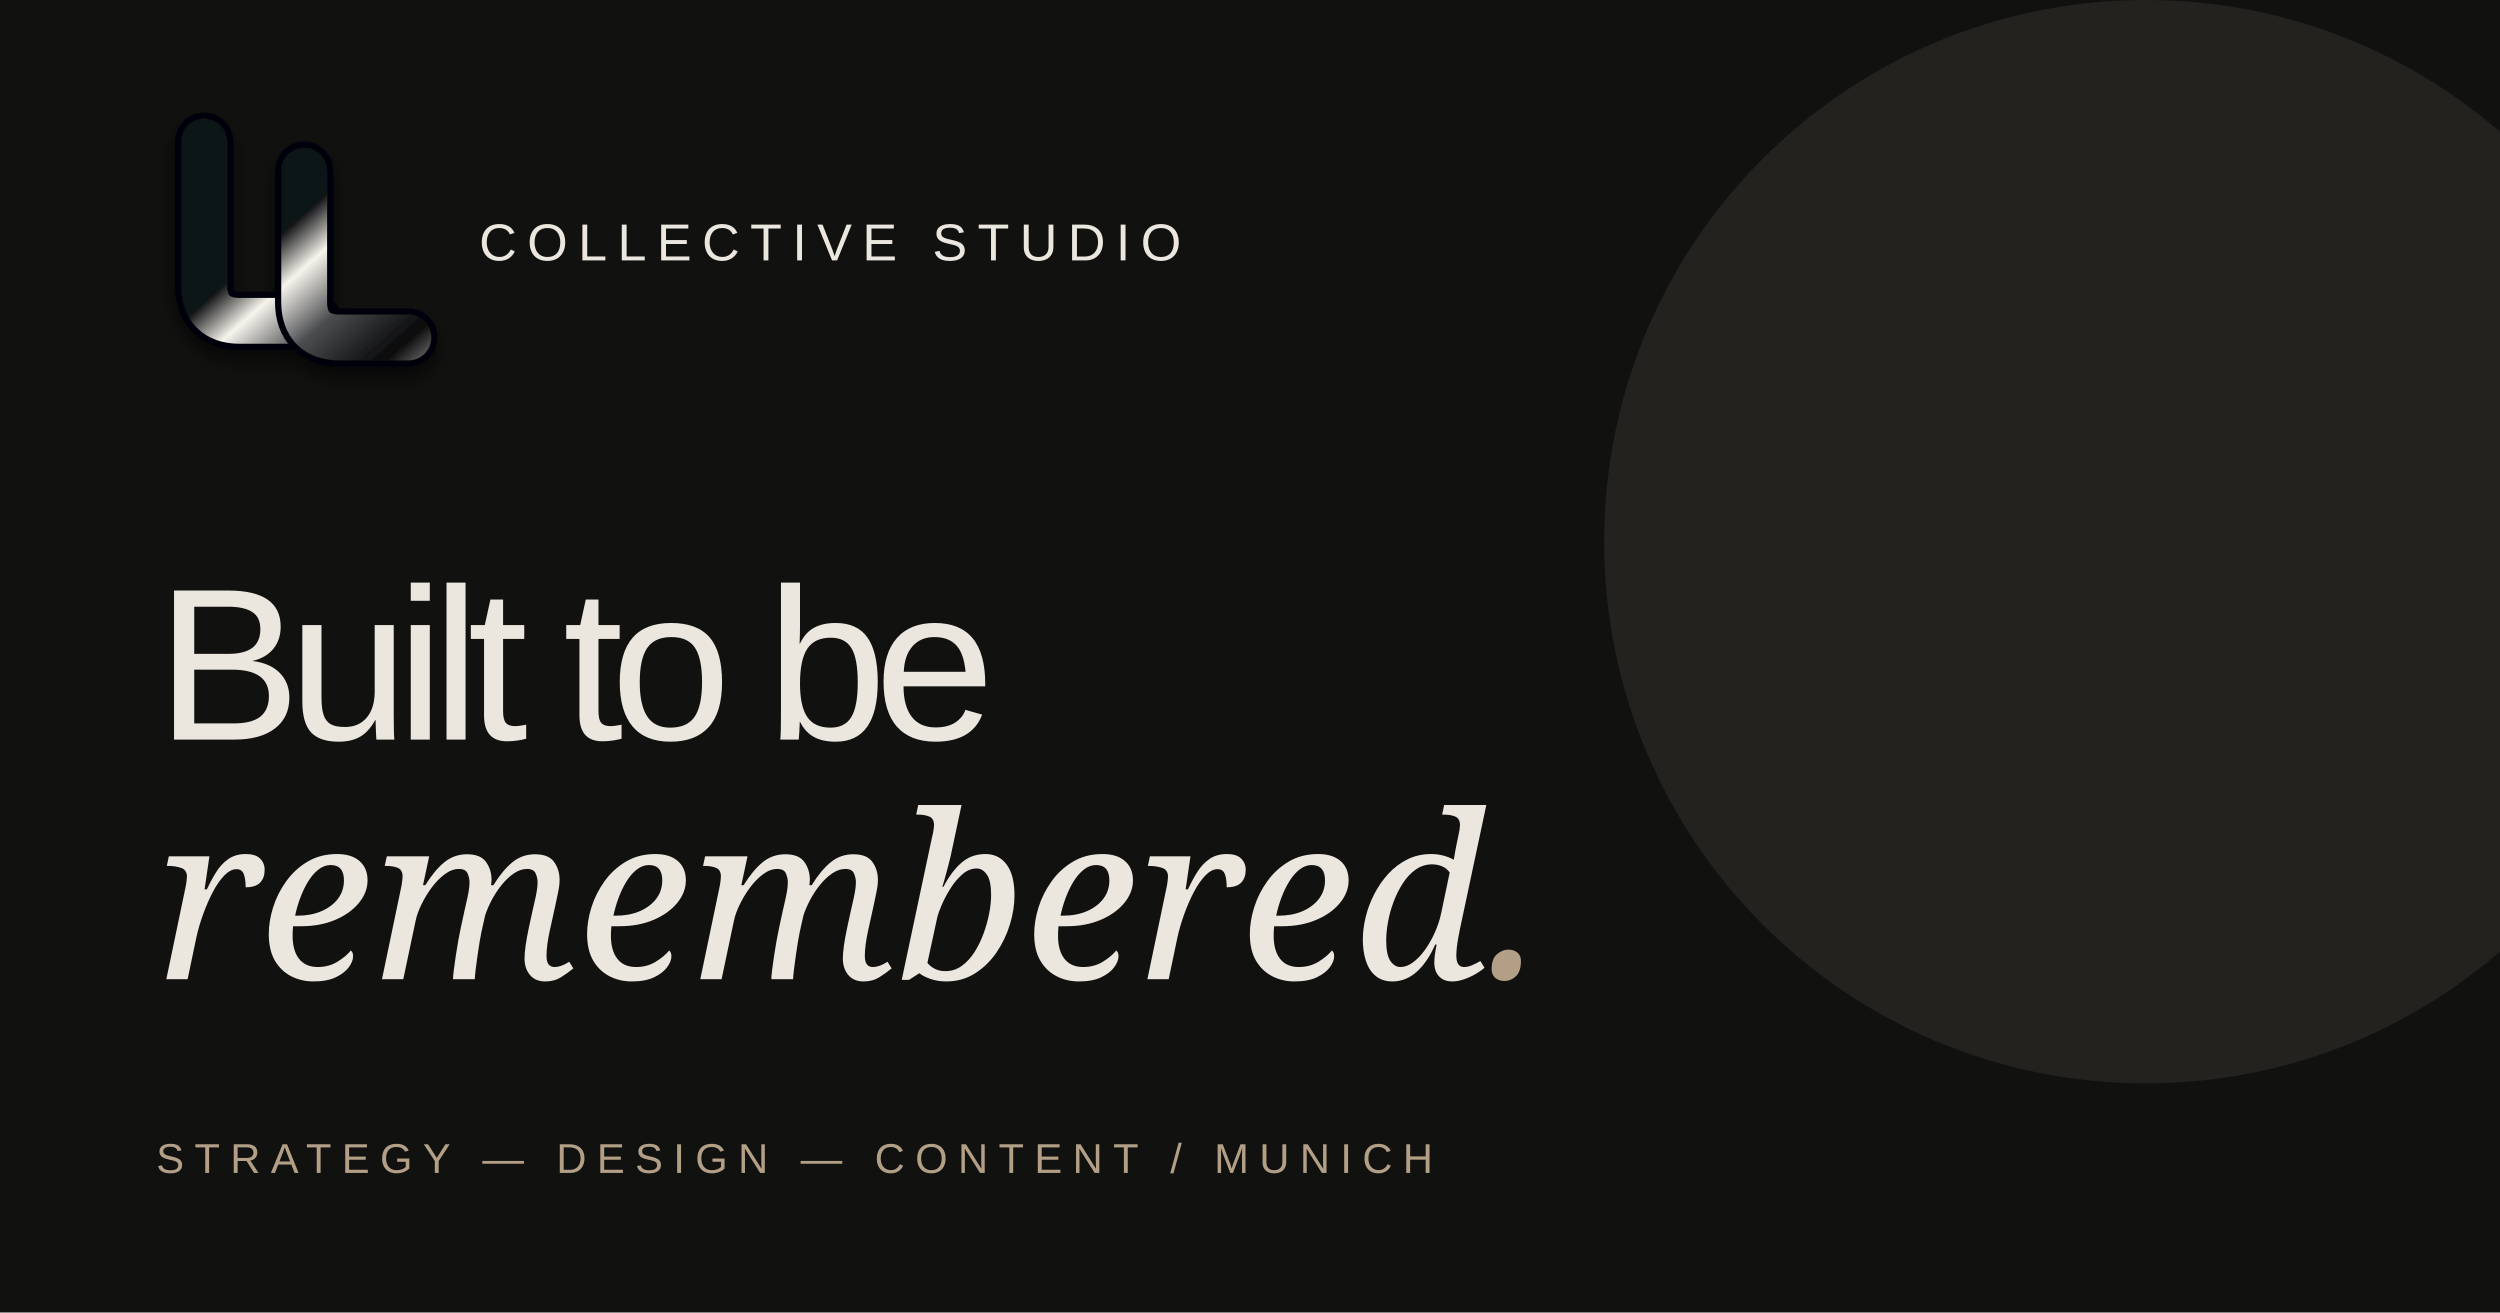
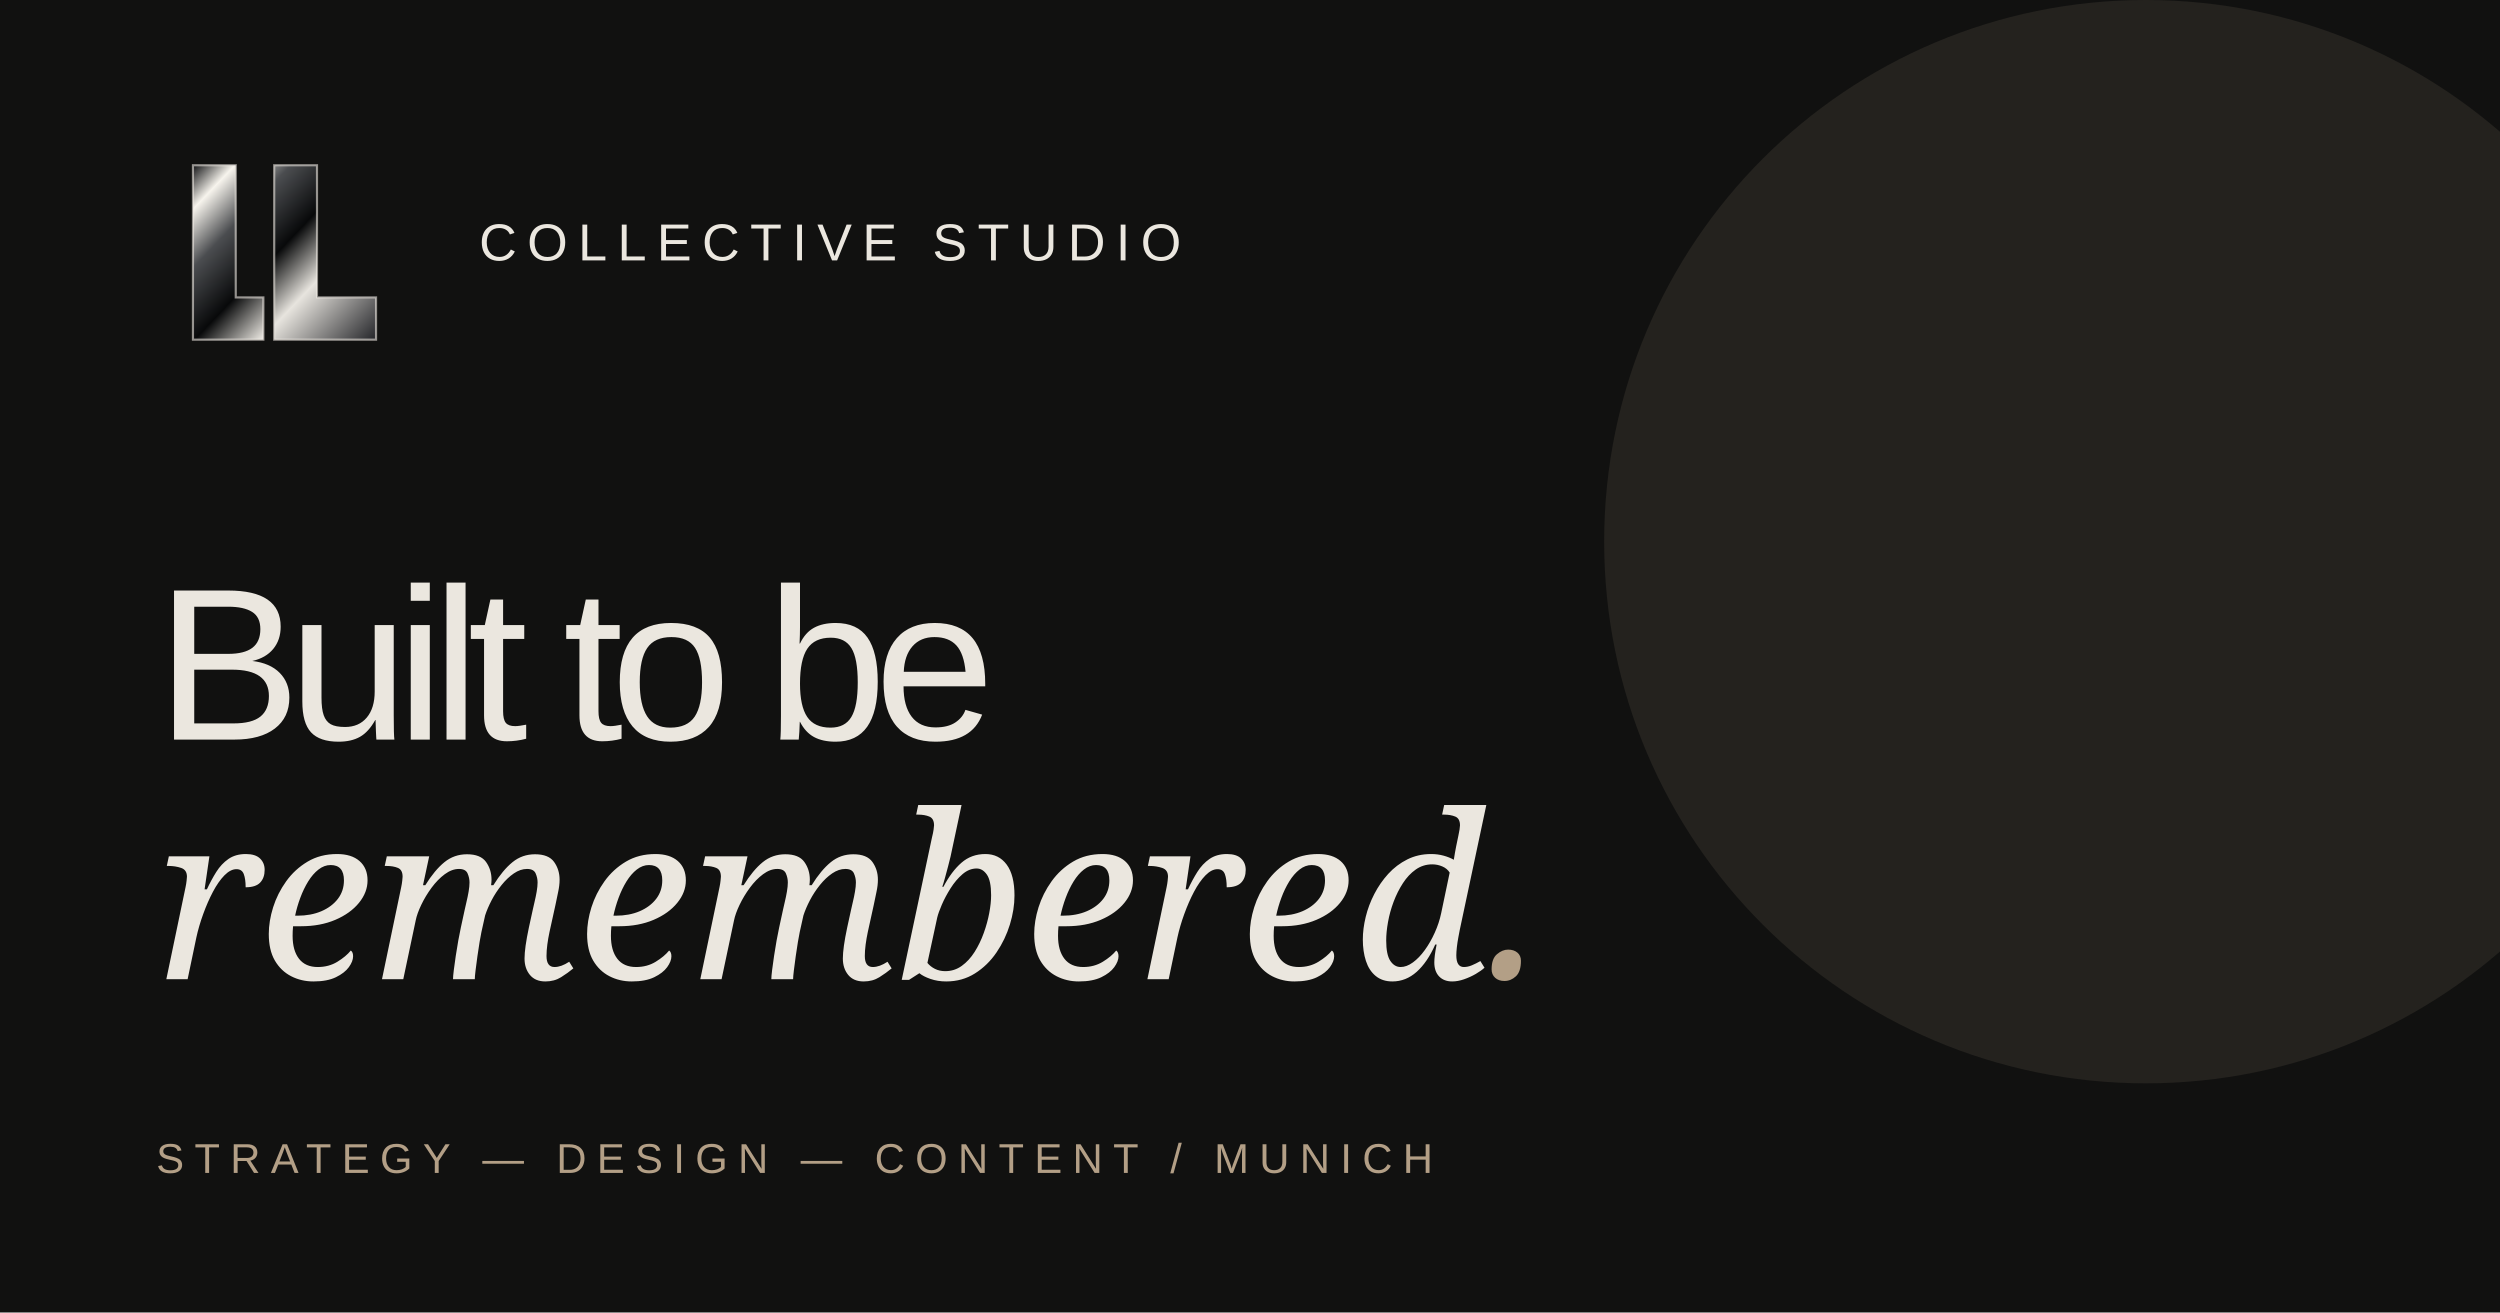
<svg xmlns="http://www.w3.org/2000/svg" viewBox="0 0 1200 630">
  <defs>
-     <linearGradient id="m" x1="72" y1="48" x2="180" y2="170" gradientUnits="userSpaceOnUse">
+     <linearGradient id="m" x1="87" y1="82" x2="425" y2="404" gradientUnits="userSpaceOnUse">
      <stop stop-color="#111214" />
      <stop offset=".12" stop-color="#F7F4ED" />
      <stop offset=".28" stop-color="#4B4D50" />
      <stop offset=".48" stop-color="#08090A" />
      <stop offset=".67" stop-color="#E7E4DE" />
      <stop offset="1" stop-color="#242529" />
    </linearGradient>
    <filter id="s" x="-30%" y="-30%" width="160%" height="170%">
      <feGaussianBlur in="SourceAlpha" stdDeviation="4" result="b" />
      <feOffset dy="5" />
      <feComponentTransfer>
        <feFuncA type="linear" slope=".6" />
      </feComponentTransfer>
      <feMerge>
        <feMergeNode />
        <feMergeNode in="SourceGraphic" />
      </feMerge>
    </filter>
  </defs>
  <rect width="1200" height="630" fill="#111110" />
  <circle cx="1030" cy="260" r="260" fill="#24221e" />
-   <g filter="url(#s)" transform="translate(70 58)">
-     <path d="M28 10V79C28 90 34 96 45 96H80" fill="none" stroke="#050607" stroke-width="28" stroke-linecap="round" stroke-linejoin="round" />
-     <path d="M28 10V79C28 90 34 96 45 96H80" fill="none" stroke="url(#m)" stroke-width="22" stroke-linecap="round" stroke-linejoin="round" />
-     <path d="M76 24V87C76 98 82 104 93 104H126" fill="none" stroke="#050607" stroke-width="28" stroke-linecap="round" stroke-linejoin="round" />
-     <path d="M76 24V87C76 98 82 104 93 104H126" fill="none" stroke="url(#m)" stroke-width="22" stroke-linecap="round" stroke-linejoin="round" />
+   <g transform="translate(70 58) scale(.26)">
+     <path d="M87 82H166V326H217V404H87V82ZM237 82H316V326H425V404H237V82Z" fill="url(#m)" stroke="#EEEAE2" stroke-opacity=".6" stroke-width="4" />
  </g>
  <text x="230" y="125" font-family="Arial" font-size="25" fill="#ebe7df" letter-spacing="5">COLLECTIVE STUDIO</text>
  <text x="75" y="355" font-family="Arial" font-size="104" letter-spacing="-6" fill="#ebe7df">Built to be</text>
  <text x="75" y="470" font-family="Georgia" font-style="italic" font-size="110" fill="#ebe7df">remembered<tspan fill="#b39f86">.</tspan>
  </text>
  <text x="75" y="563" font-family="Arial" font-size="20" letter-spacing="5" fill="#b39f86">STRATEGY — DESIGN — CONTENT / MUNICH</text>
</svg>
